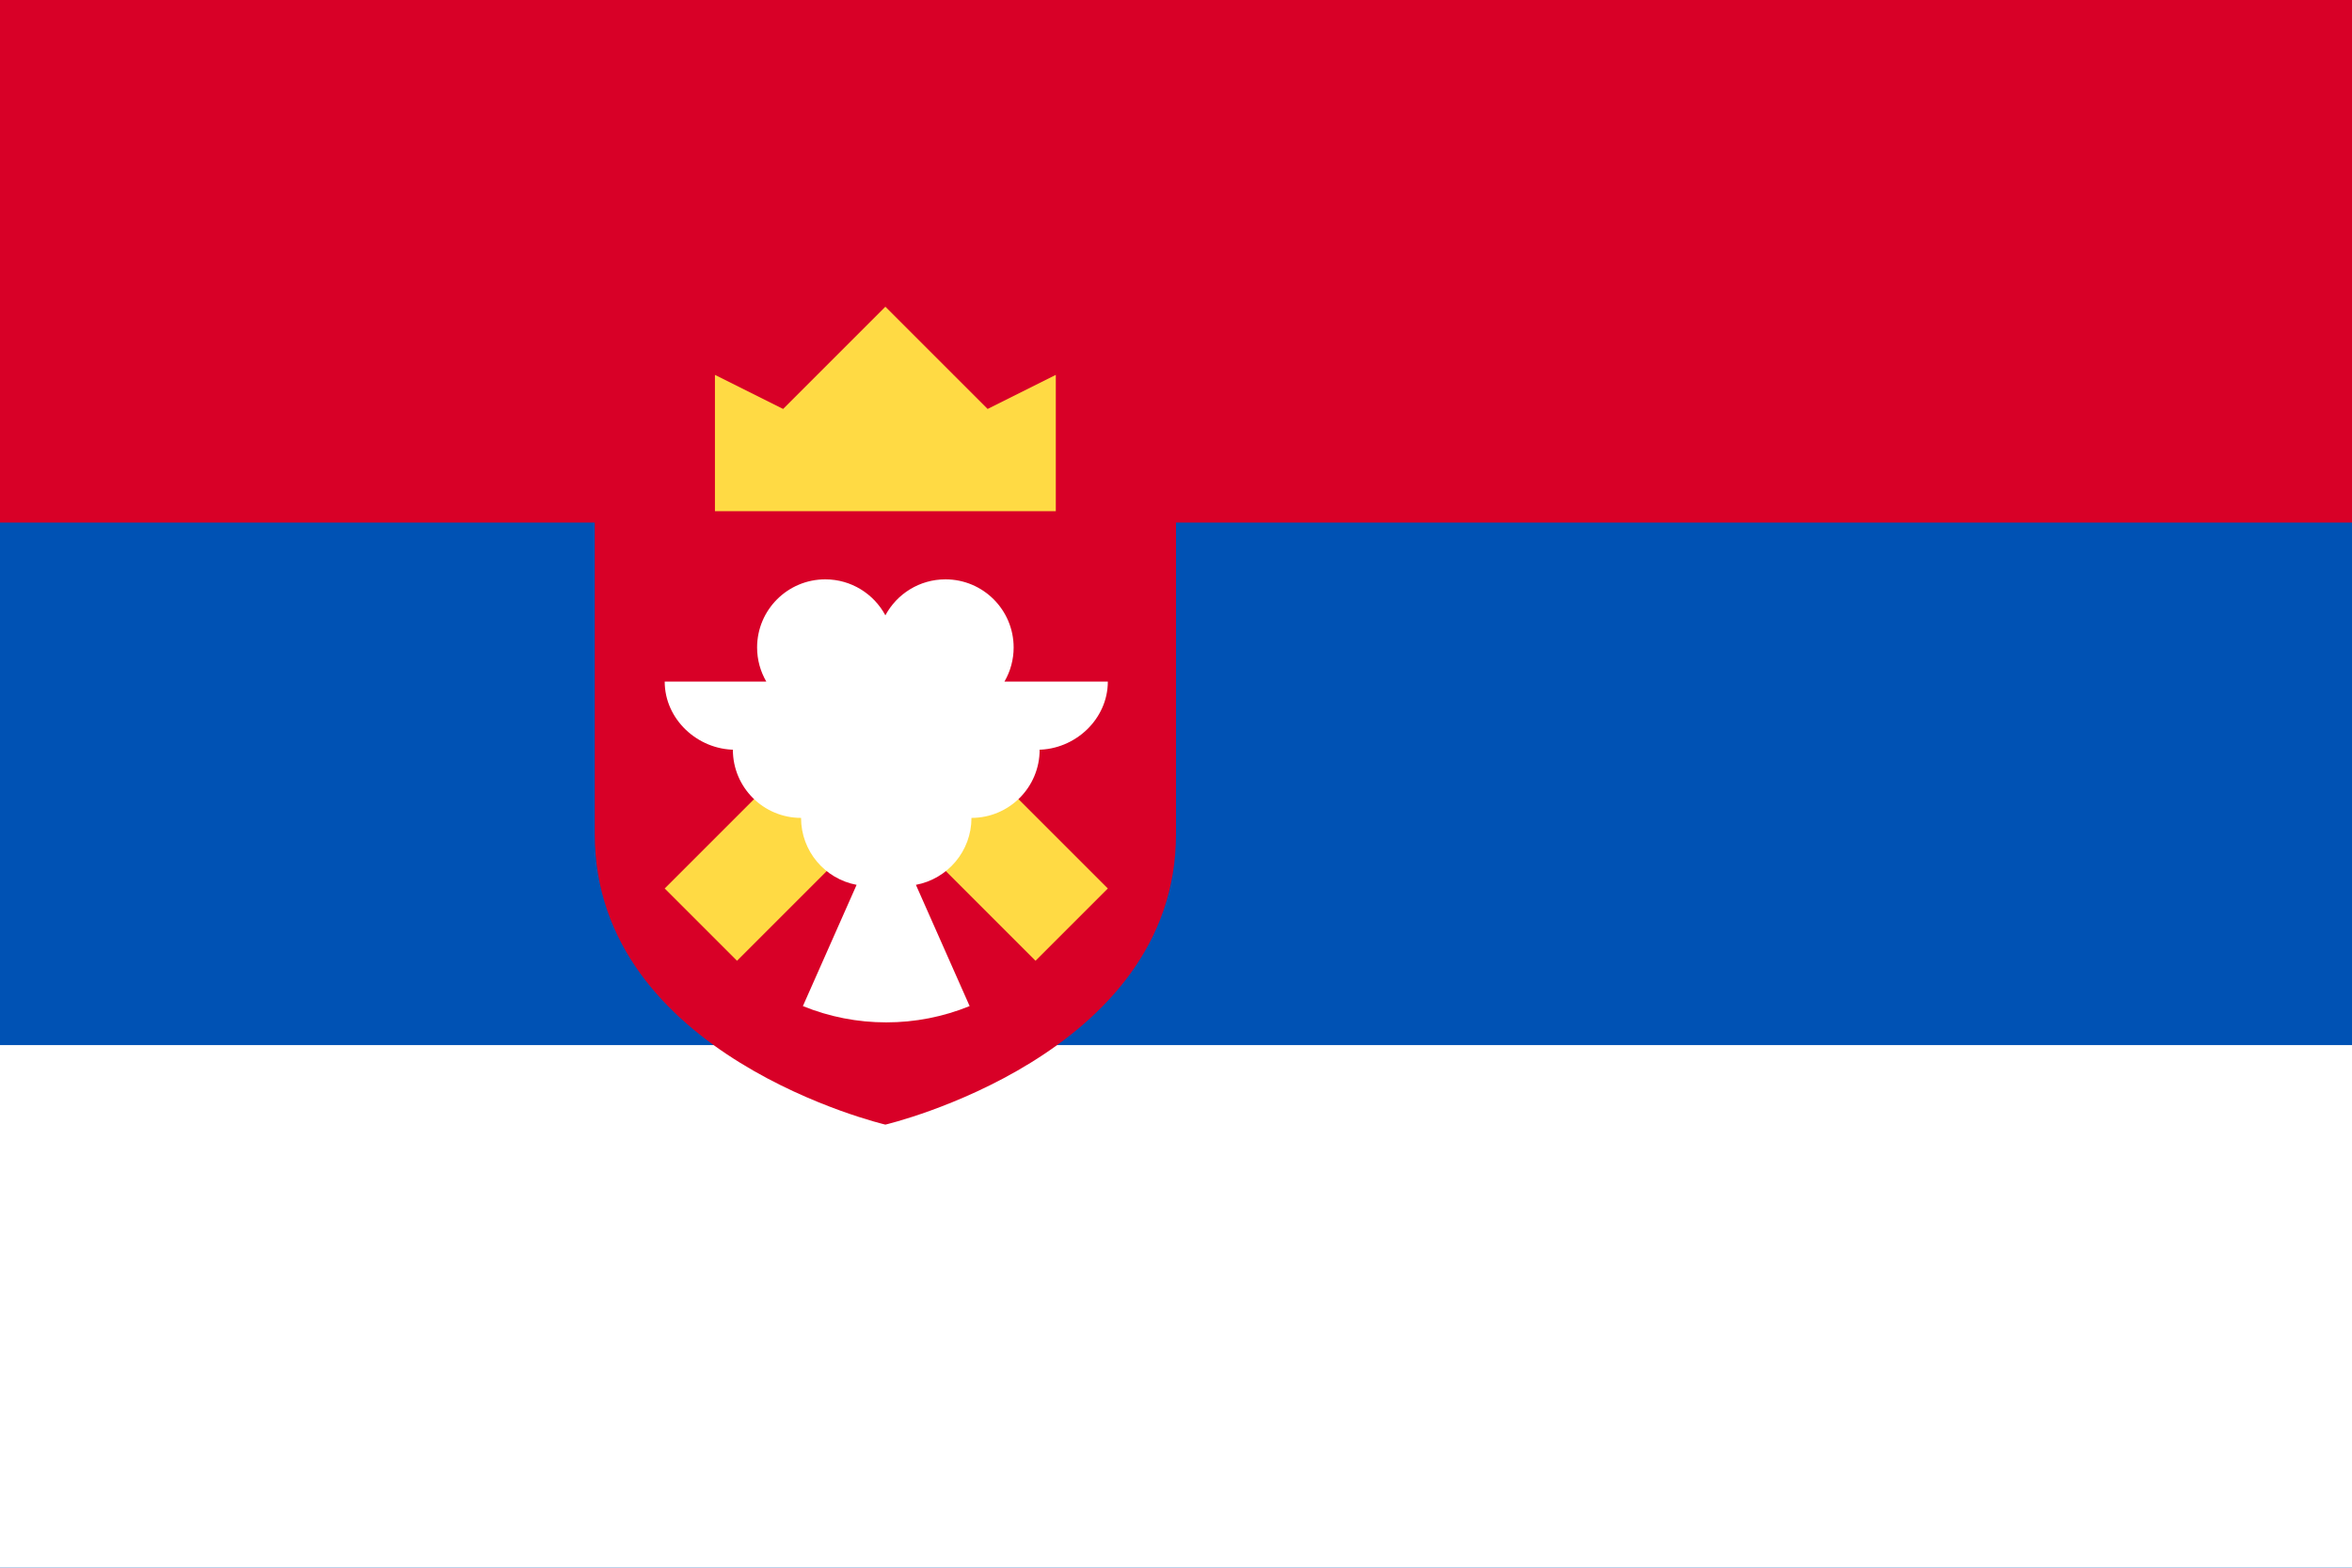
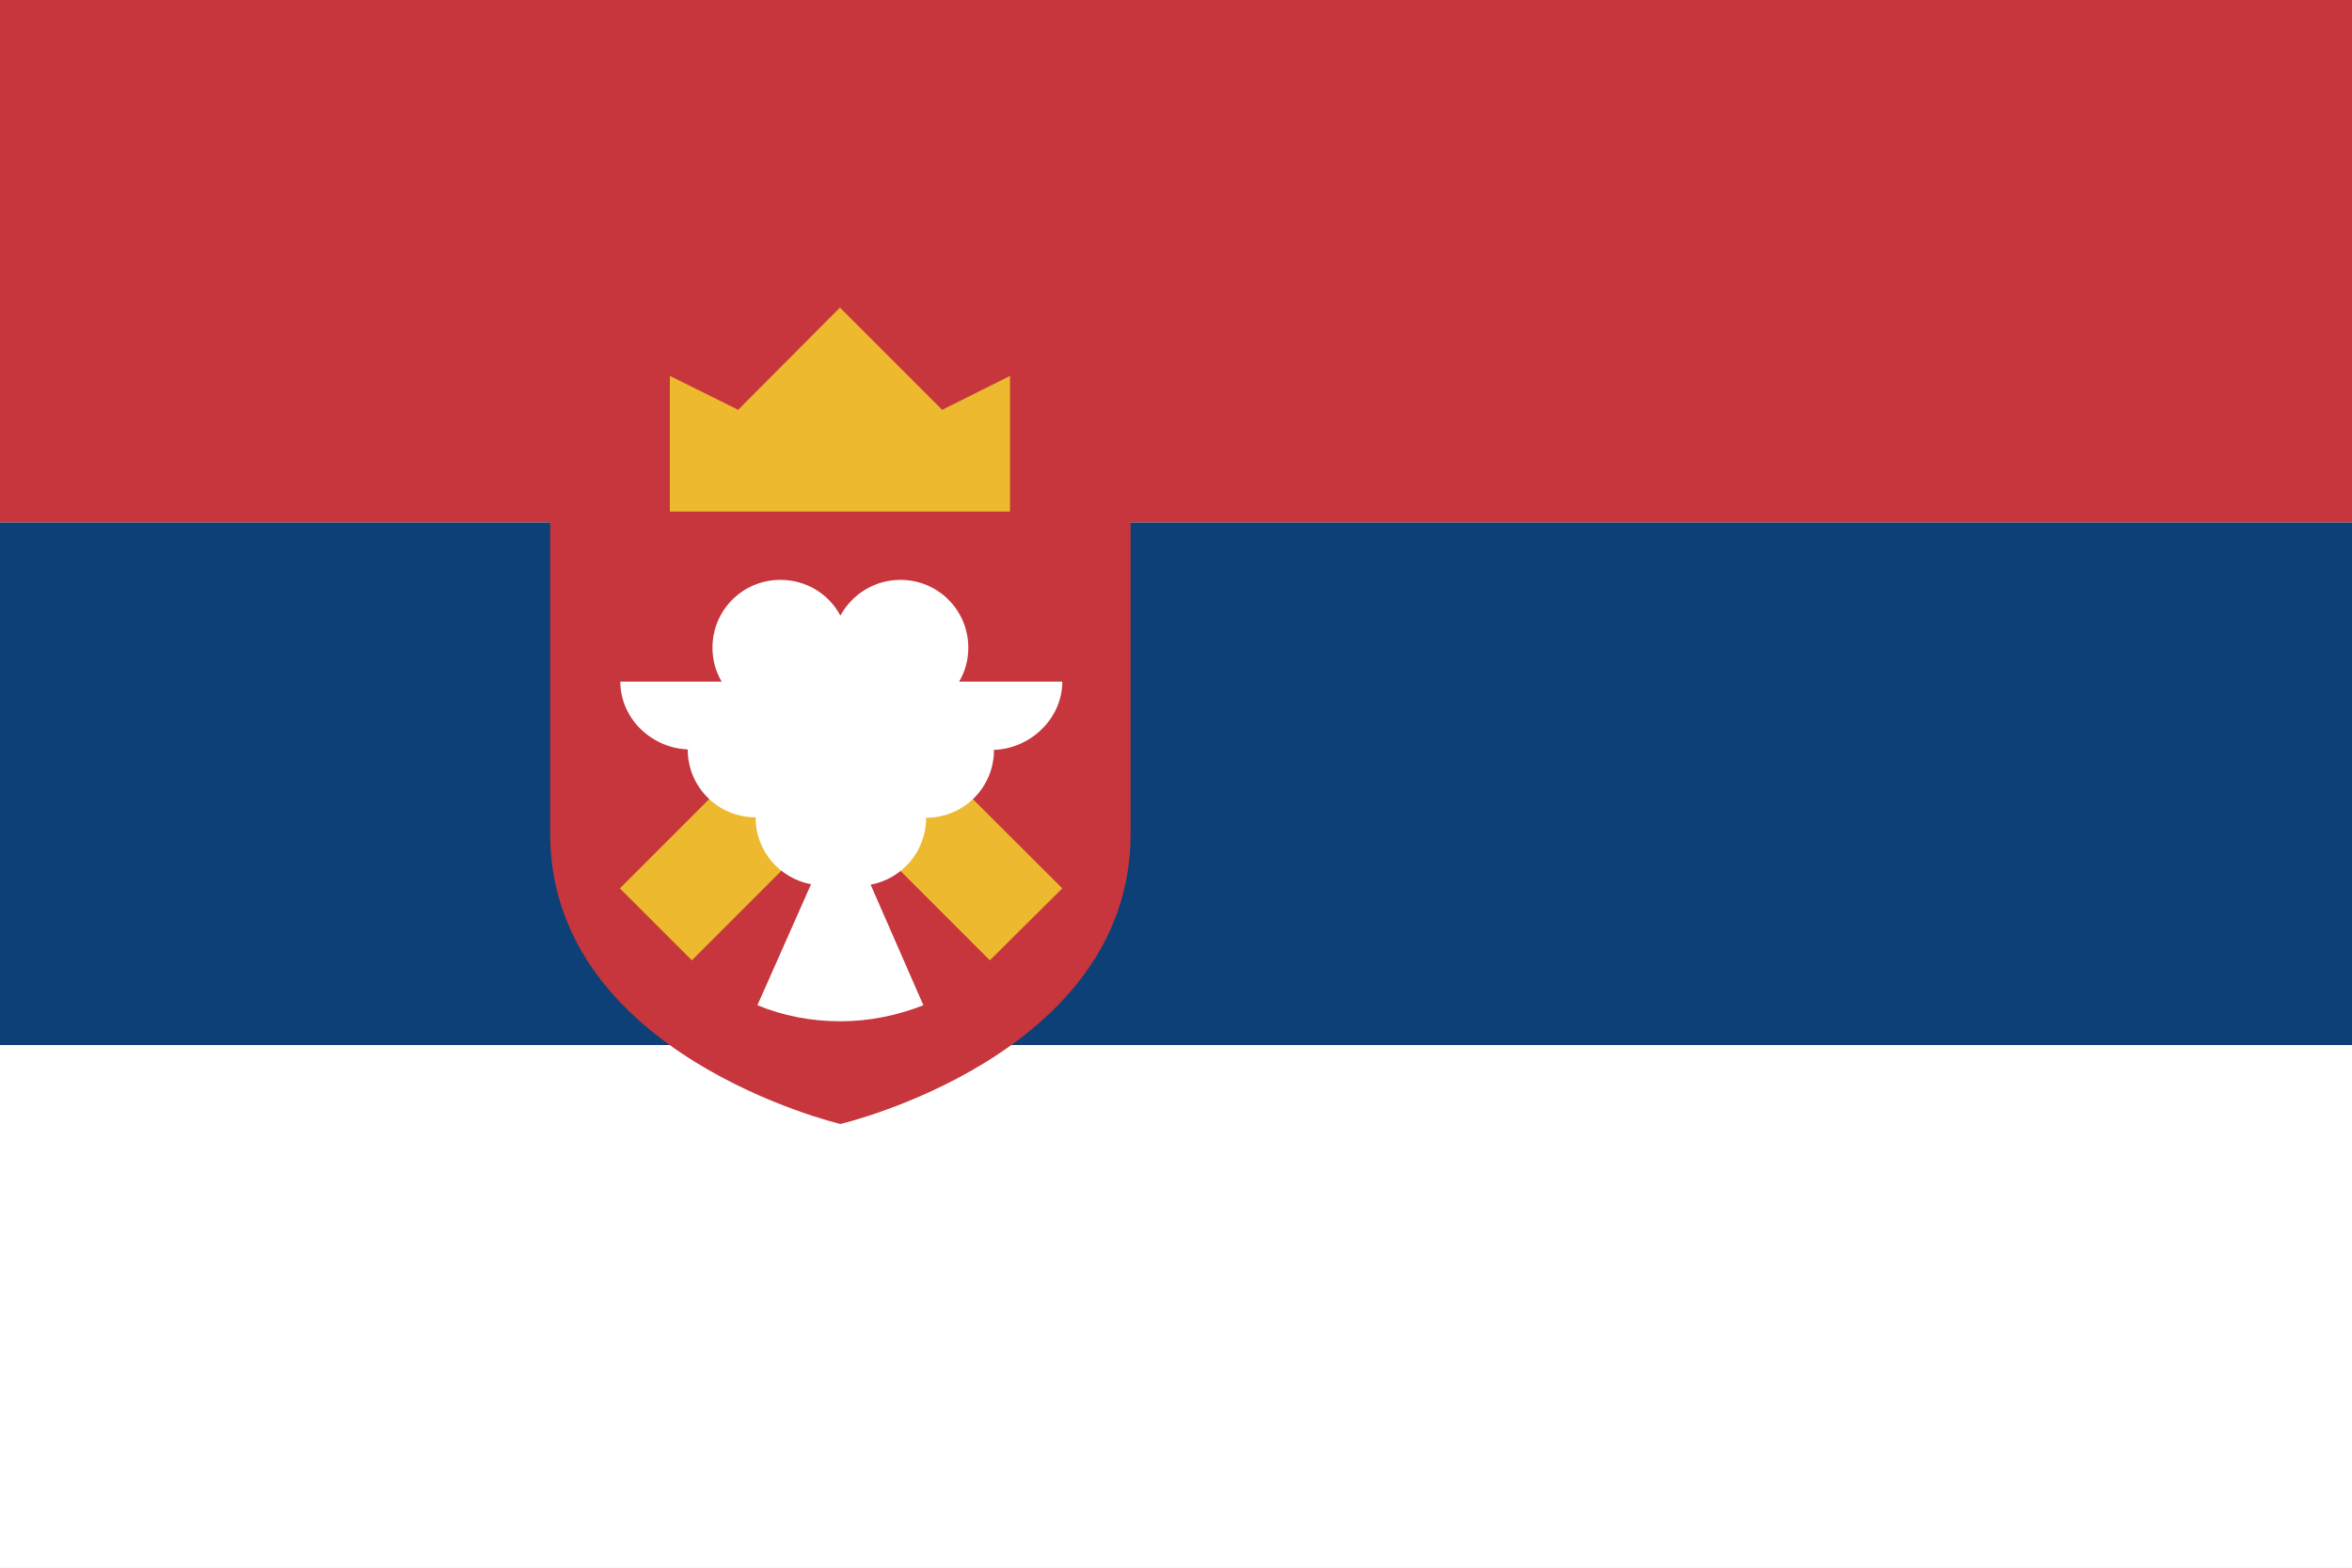
- <svg xmlns="http://www.w3.org/2000/svg" viewBox="0 85.333 512 341.333">
-   <path fill="#0052B4" d="M0 85.331h512v341.337H0z" />
-   <path fill="#D80027" d="M0 85.331h512v113.775H0z" />
-   <path fill="#FFF" d="M0 312.882h512v113.775H0z" />
-   <path fill="#D80027" d="M129.468 181.793v85.136c0 48.429 63.267 63.267 63.267 63.267S256 315.356 256 266.929v-85.136H129.468z" />
-   <g fill="#FFDA44">
-     <path d="M155.634 196.634h74.201v-29.681l-14.841 7.42-22.261-22.26-22.259 22.26-14.84-7.42zM241.16 278.782l-48.231-48.231-48.231 48.231 15.741 15.74 32.49-32.49 32.49 32.49z" />
+ <svg xmlns="http://www.w3.org/2000/svg" viewBox="0 0 513 342">
+   <path fill="#c6363c" d="M0 0h513v114H0z" />
+   <path fill="#0c4076" d="M0 114h513v114H0z" />
+   <path fill="#FFF" d="M0 228h513v114H0z" />
+   <path fill="#c6363c" d="M120 96.8v85.1c0 48.4 63.3 63.3 63.3 63.3s63.3-14.8 63.3-63.3V96.8H120z" />
+   <g fill="#edb92e">
+     <path d="M146.1 111.6h74.2V82l-14.8 7.4-22.3-22.3L161 89.4 146.1 82zM231.7 193.8l-48.3-48.2-48.2 48.2 15.7 15.7 32.5-32.5 32.5 32.5z" />
  </g>
-   <path fill="#FFF" d="M241.16 233.734h-22.504a14.74 14.74 0 0 0 2.001-7.418c0-8.196-6.645-14.84-14.84-14.84-5.663 0-10.581 3.172-13.083 7.836-2.502-4.663-7.421-7.836-13.083-7.836-8.195 0-14.84 6.644-14.84 14.84 0 2.706.736 5.235 2.001 7.418h-22.114c0 8.196 7.139 14.84 15.334 14.84h-.494c0 8.196 6.644 14.84 14.84 14.84 0 7.257 5.211 13.286 12.094 14.576l-11.694 26.401a48.075 48.075 0 0 0 18.149 3.544 48.079 48.079 0 0 0 18.149-3.544l-11.694-26.401c6.883-1.29 12.094-7.319 12.094-14.576 8.196 0 14.84-6.644 14.84-14.84h-.494c8.199 0 15.338-6.644 15.338-14.84z" />
+   <path fill="#FFF" d="M231.7 148.7h-22.5c1.3-2.2 2-4.7 2-7.4 0-8.2-6.6-14.8-14.8-14.8-5.7 0-10.6 3.2-13.1 7.8-2.5-4.7-7.4-7.8-13.1-7.8-8.2 0-14.8 6.6-14.8 14.8 0 2.7.7 5.2 2 7.4h-22.1c0 8.2 7.1 14.8 15.3 14.8h-.6c0 8.2 6.6 14.8 14.8 14.8 0 7.3 5.2 13.3 12.1 14.6l-11.7 26.4c5.6 2.3 11.7 3.5 18.1 3.5s12.5-1.3 18.1-3.5L189.9 193c6.9-1.3 12.1-7.3 12.1-14.6 8.2 0 14.8-6.6 14.8-14.8h-.5c8.2 0 15.4-6.7 15.4-14.9z" />
</svg>
